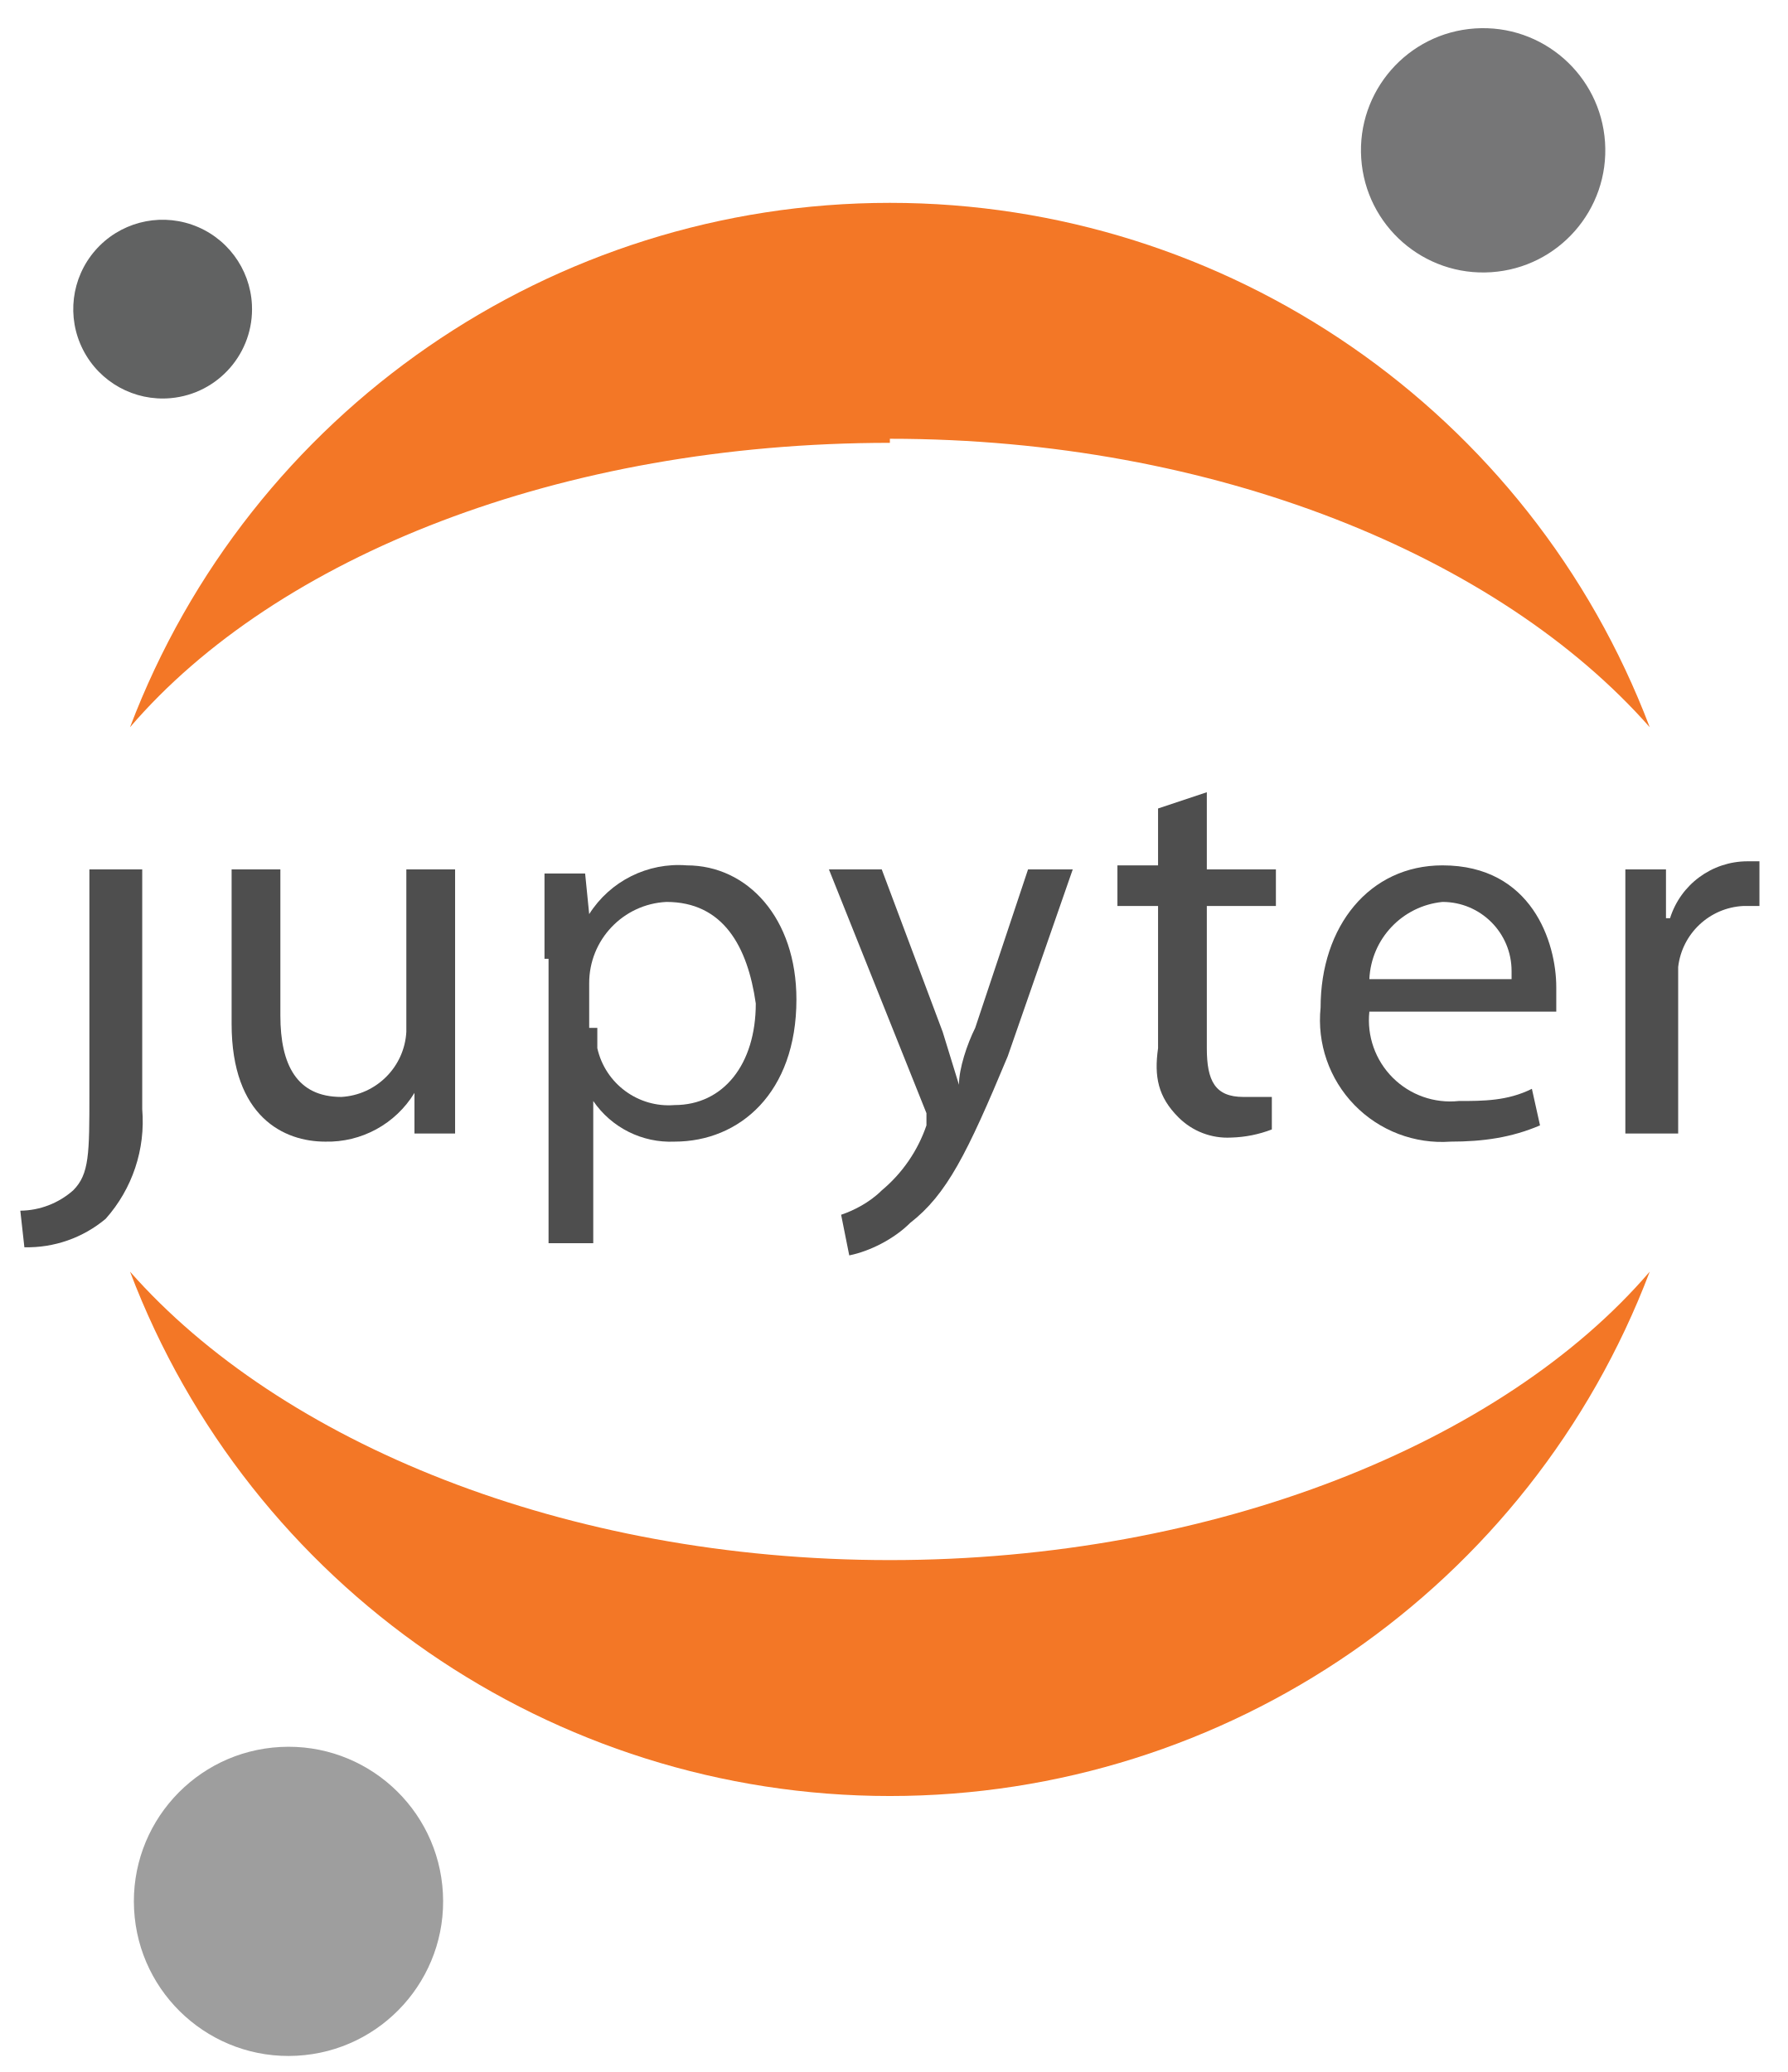
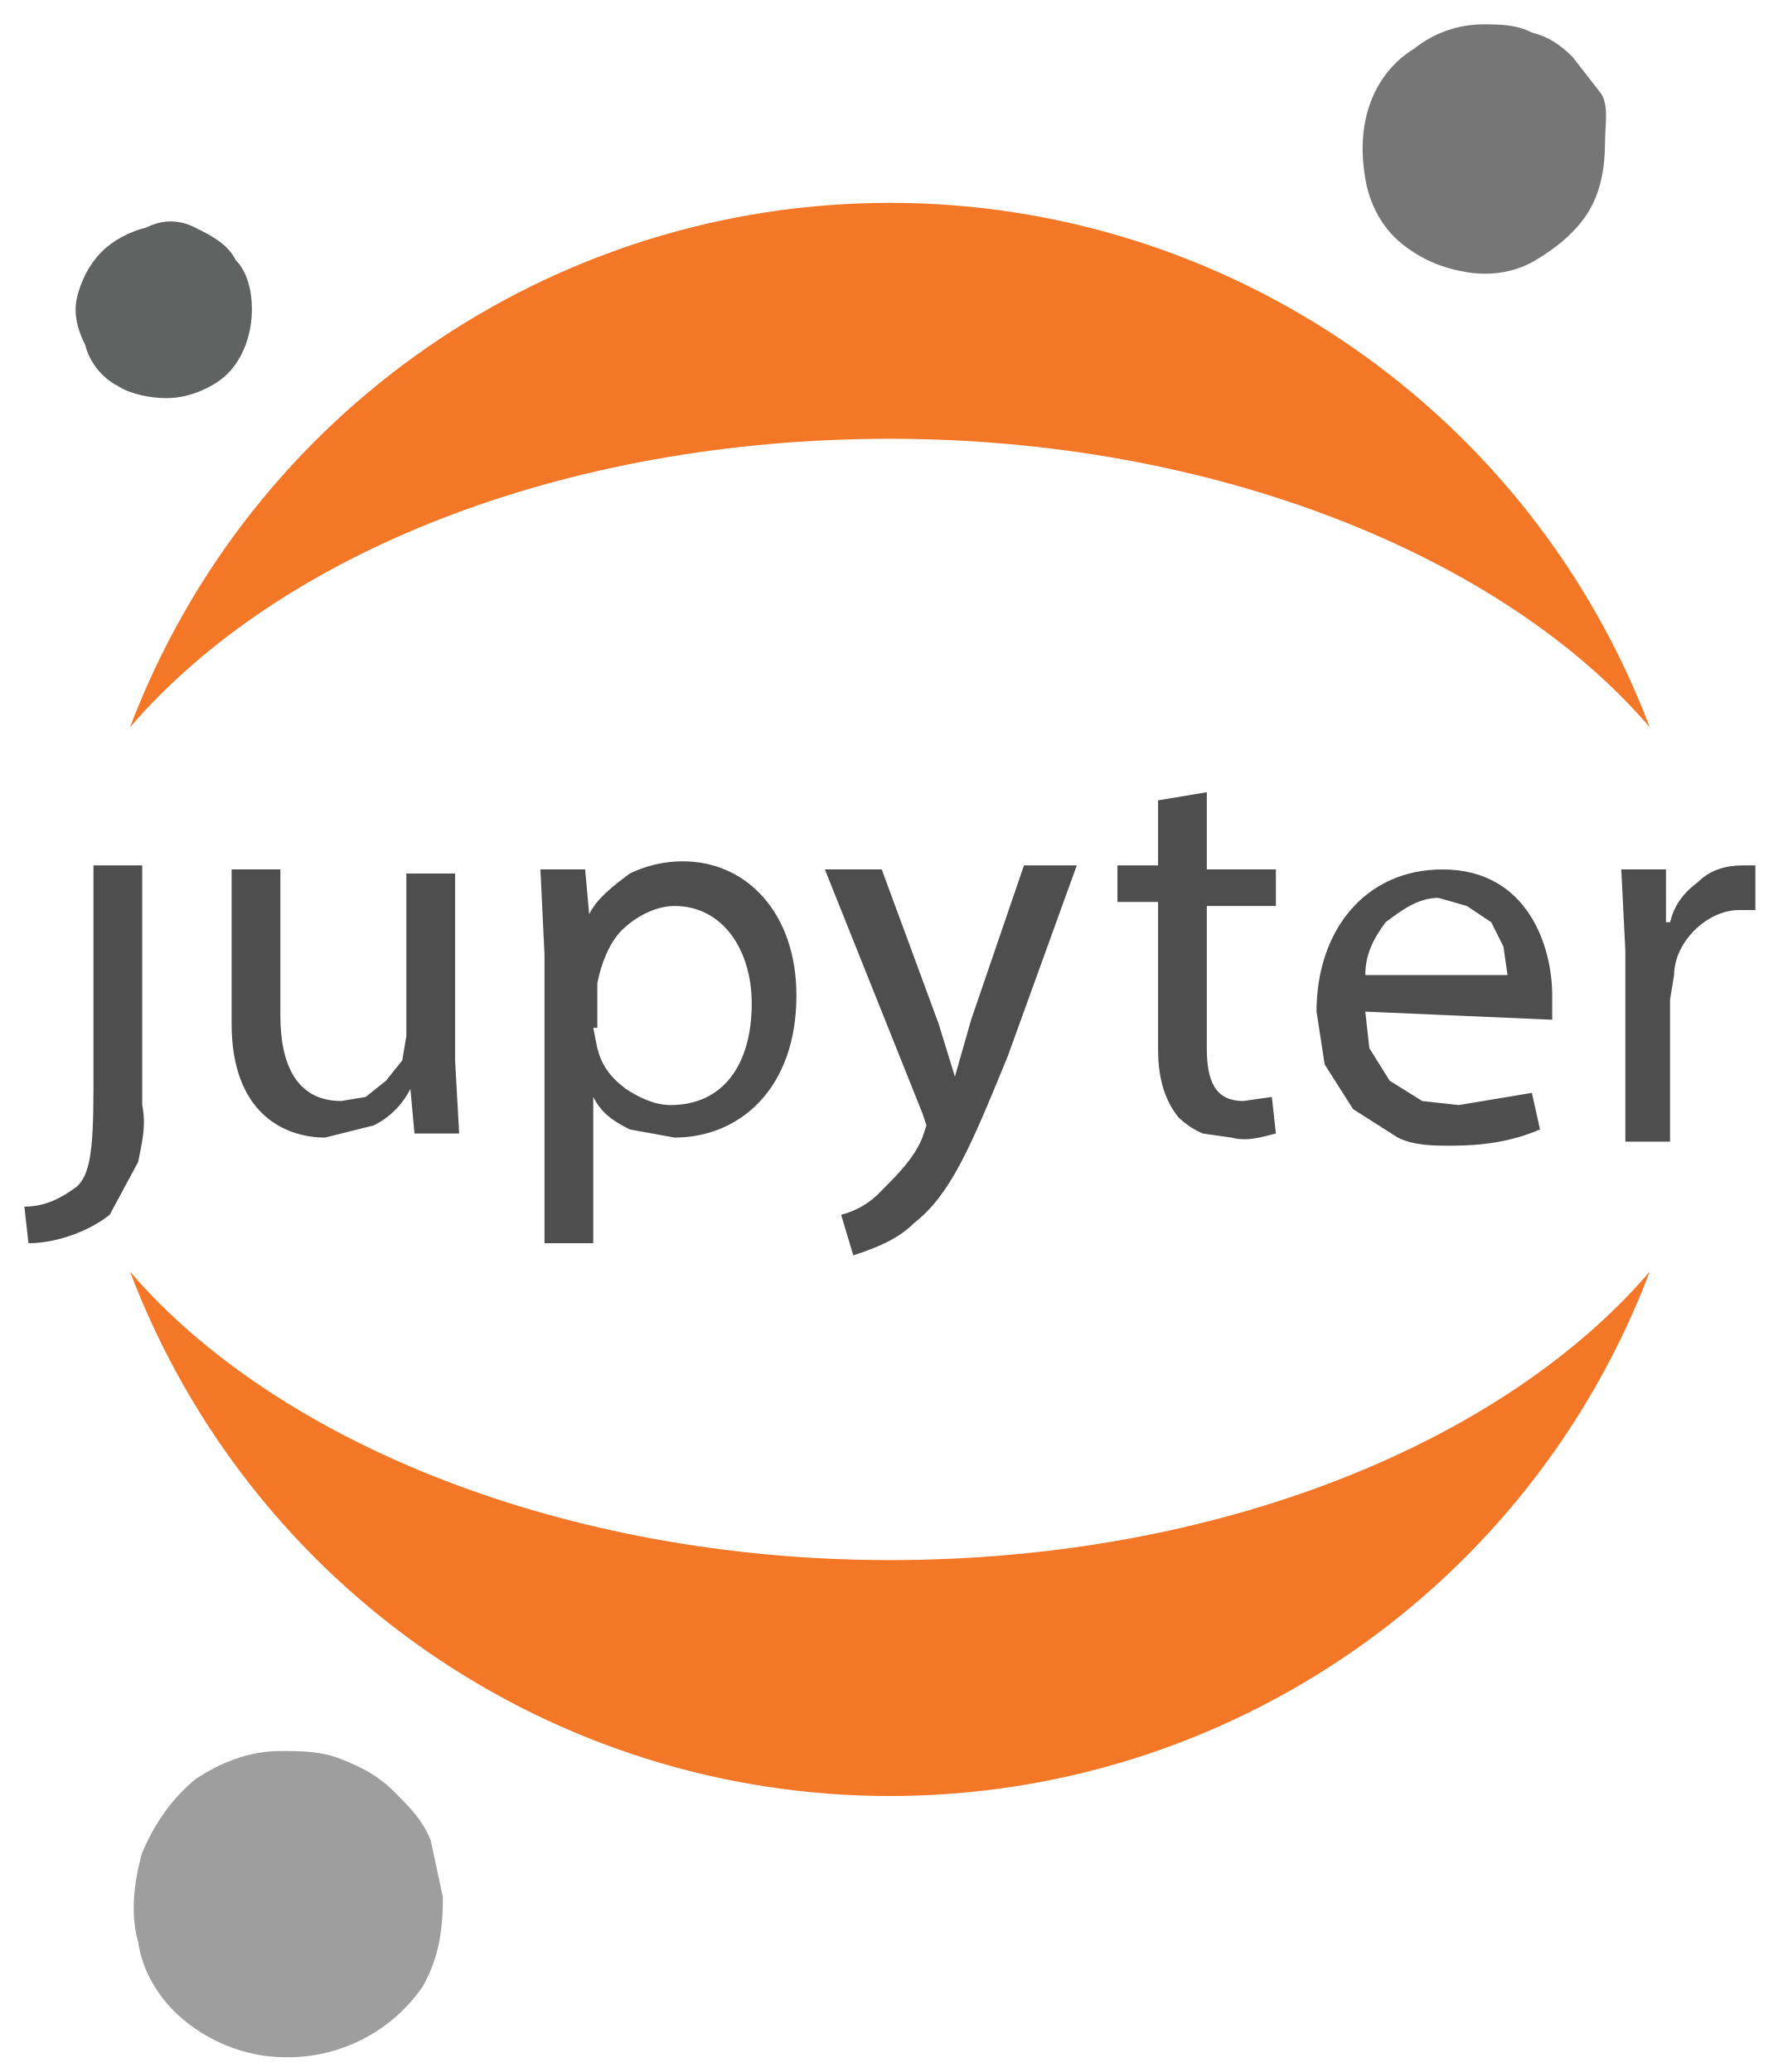
- <svg xmlns="http://www.w3.org/2000/svg" xmlns:xlink="http://www.w3.org/1999/xlink" width="44" height="51" version="2.0">
-   <g style="mix-blend-mode:normal">
-     <g style="mix-blend-mode:normal" fill="#4E4E4E">
-       <use xlink:href="#jupyter-logo_svg__jupyter-logo_svg__path0_fill" transform="translate(.5 21.4)" style="mix-blend-mode:normal" />
-       <use xlink:href="#jupyter-logo_svg__jupyter-logo_svg__path1_fill" transform="translate(5.7 21.4)" style="mix-blend-mode:normal" />
-       <use xlink:href="#jupyter-logo_svg__jupyter-logo_svg__path2_fill" transform="translate(13.4 21.3)" style="mix-blend-mode:normal" />
-       <use xlink:href="#jupyter-logo_svg__jupyter-logo_svg__path3_fill" transform="translate(20.4 21.4)" style="mix-blend-mode:normal" />
-       <use xlink:href="#jupyter-logo_svg__jupyter-logo_svg__path4_fill" transform="translate(27.5 19.5)" style="mix-blend-mode:normal" />
-       <use xlink:href="#jupyter-logo_svg__jupyter-logo_svg__path5_fill" transform="translate(32.5 21.3)" style="mix-blend-mode:normal" />
-       <use xlink:href="#jupyter-logo_svg__jupyter-logo_svg__path6_fill" transform="translate(40 21.2)" style="mix-blend-mode:normal" />
-     </g>
-     <g style="mix-blend-mode:normal">
-       <use xlink:href="#jupyter-logo_svg__jupyter-logo_svg__path7_fill" transform="translate(33.5 .7)" fill="#767677" style="mix-blend-mode:normal" />
-       <use xlink:href="#jupyter-logo_svg__jupyter-logo_svg__path8_fill" transform="translate(3.2 31.3)" fill="#F37726" style="mix-blend-mode:normal" />
-       <use xlink:href="#jupyter-logo_svg__jupyter-logo_svg__path9_fill" transform="translate(3.2 4.9)" fill="#F37726" style="mix-blend-mode:normal" />
-       <use xlink:href="#jupyter-logo_svg__jupyter-logo_svg__path10_fill" transform="translate(3.3 43)" fill="#9E9E9E" style="mix-blend-mode:normal" />
-       <use xlink:href="#jupyter-logo_svg__jupyter-logo_svg__path11_fill" transform="translate(1.9 5.4)" fill="#616262" style="mix-blend-mode:normal" />
-     </g>
-   </g>
-   <defs>
-     <path id="jupyter-logo_svg__jupyter-logo_svg__path1_fill" d="M5.5 4.8v1.7h-1v-1a2.5 2.5 0 01-2.2 1.2c-1 0-2.3-.6-2.3-2.9V0h1.2v3.6c0 1.2.4 2 1.5 2A1.7 1.7 0 004.3 4V0h1.2v4.7z" />
-     <path id="jupyter-logo_svg__jupyter-logo_svg__path6_fill" d="M0 2.2v-2h1v1.2h.1A2 2 0 013 0h.3v1.1h-.4a1.7 1.7 0 00-1.6 1.5v4.1H0V2.2z" />
-     <path id="jupyter-logo_svg__jupyter-logo_svg__path2_fill" d="M0 2.3V.2h1l.1 1A2.6 2.6 0 013.5 0C5 0 6.2 1.3 6.2 3.3c0 2.3-1.4 3.5-3 3.5a2.3 2.3 0 01-2-1v3.5H.1v-7zM1.3 4v.5a1.8 1.8 0 001.9 1.4c1.2 0 2-1 2-2.5C5 2 4.4.9 3 .9a2 2 0 00-1.9 2V4z" />
-     <path id="jupyter-logo_svg__jupyter-logo_svg__path3_fill" d="M1.3 0l1.5 4 .4 1.3c0-.4.2-1 .4-1.4L4.9 0H6L4.4 4.6C3.4 7 2.9 8 2 8.7c-.4.4-1 .7-1.5.8l-.2-1c.3-.1.7-.3 1-.6a3.6 3.6 0 001.1-1.6V6L0 0h1.3z" />
-     <path id="jupyter-logo_svg__jupyter-logo_svg__path4_fill" d="M2.2 0v1.9h1.7v.9H2.2v3.5c0 .8.2 1.2.9 1.2h.7v.8a3 3 0 01-1 .2A1.7 1.7 0 011.5 8C1 7.5.9 7 1 6.3V2.8H0v-1h1V.4L2.2 0z" />
-     <path id="jupyter-logo_svg__jupyter-logo_svg__path5_fill" d="M1.2 3.6a2 2 0 002.2 2.2c.6 0 1.2 0 1.8-.3l.2.9c-.7.3-1.4.4-2.2.4A3 3 0 010 3.5C0 1.5 1.2 0 3 0c2.2 0 2.8 1.9 2.8 3v.6H1.2zm3.5-1A1.7 1.7 0 003 .9a2 2 0 00-1.8 1.9h3.5z" />
-     <path id="jupyter-logo_svg__jupyter-logo_svg__path0_fill" d="M1.7 5.5c0 1.5 0 2-.4 2.4a2 2 0 01-1.3.5l.1.9a3 3 0 002-.7A3.6 3.6 0 003 5.9V0H1.7v5.4z" />
-     <path id="jupyter-logo_svg__jupyter-logo_svg__path7_fill" d="M6 2.8a3 3 0 11-6 .4 3 3 0 016-.4z" />
-     <path id="jupyter-logo_svg__jupyter-logo_svg__path8_fill" d="M18.7 7.1c-8 0-15-2.9-18.7-7.1a20 20 0 0037.4 0c-3.6 4.2-10.7 7.1-18.7 7.1z" />
-     <path id="jupyter-logo_svg__jupyter-logo_svg__path9_fill" d="M18.7 5.9c8 0 15 2.9 18.7 7.1A20 20 0 000 13c3.6-4.2 10.6-7 18.7-7z" />
-     <path id="jupyter-logo_svg__jupyter-logo_svg__path10_fill" d="M7.6 3.6A3.8 3.8 0 110 4a3.8 3.8 0 017.6-.4z" />
-     <path id="jupyter-logo_svg__jupyter-logo_svg__path11_fill" d="M2.3 4.4a2.2 2.2 0 112-2.3 2.2 2.2 0 01-2 2.3z" />
-   </defs>
+ <svg xmlns="http://www.w3.org/2000/svg" viewBox="0 0 44 51">
+   <path d="M2.3 26.8c0 1.6-.1 2.1-.4 2.4-.4.3-.8.5-1.3.5l.1.9c.7 0 1.5-.3 2-.7l.7-1.3c.1-.5.2-.9.1-1.4v-5.9H2.3v5.5zm8.9-.7l.1 1.8h-1.1l-.1-1.1a2 2 0 01-.9.9L8 28c-1 0-2.3-.6-2.3-2.8v-3.8h1.2V25c0 1.2.4 2.1 1.5 2.1L9 27l.5-.4.4-.5.1-.6v-4h1.2v4.6zm2.2-2.6l-.1-2.1h1.1l.1 1.1c.2-.4.6-.7 1-1a3 3 0 011.3-.3c1.6 0 2.8 1.3 2.8 3.3 0 2.3-1.4 3.5-3 3.5l-1.1-.2c-.4-.2-.7-.4-.9-.8v3.6h-1.2v-7.1zm1.2 1.8l.1.5c.1.4.3.7.7 1 .3.2.7.4 1.1.4 1.3 0 2-1 2-2.5 0-1.3-.7-2.4-1.9-2.4-.5 0-1 .3-1.3.6s-.5.8-.6 1.3v1.1zm7.1-3.9l1.4 3.8.4 1.3.4-1.4 1.3-3.8h1.3L24.8 26c-.9 2.2-1.4 3.4-2.3 4.1-.4.4-.9.6-1.5.8l-.3-1a2 2 0 001-.6c.4-.4.8-.8 1-1.3l.1-.3-.1-.3-2.4-6h1.4zm8-1.9v1.9h1.7v.9h-1.7v3.5c0 .8.2 1.3.9 1.3l.7-.1.1.9c-.4.1-.7.2-1.1.1l-.7-.1a2 2 0 01-.6-.4c-.4-.5-.5-1.1-.5-1.7v-3.6h-1v-.9h1v-1.6l1.2-.2zm3.9 5.4l.1.9.5.8.8.5.9.1 1.8-.3.2.9c-.7.3-1.4.4-2.2.4-.4 0-.9 0-1.3-.2l-1.1-.7-.7-1.1-.2-1.3c0-2 1.2-3.5 3.1-3.5 2.1 0 2.7 1.9 2.7 3.1v.6l-4.6-.2zm3.5-.9l-.1-.7-.3-.6-.6-.4-.7-.2c-.5 0-.9.3-1.3.6-.3.4-.5.8-.5 1.3h3.5zm2.9-.6l-.1-2H41v1.3h.1c.1-.4.3-.7.7-1 .3-.3.7-.4 1.1-.4h.3v1.1h-.4c-.4 0-.8.2-1.1.5-.3.3-.5.7-.5 1.1l-.1.6v3.5H40v-4.7z" fill="#4e4e4e" />
+   <path d="M39.5 3.5c0 .6-.1 1.2-.4 1.7-.3.5-.8.9-1.3 1.2-.5.3-1.1.4-1.7.3-.6-.1-1.1-.3-1.6-.7-.5-.4-.8-1-.9-1.6-.1-.6-.1-1.2.1-1.8s.6-1.1 1.1-1.4c.5-.4 1.1-.6 1.7-.6.4 0 .8 0 1.2.2.4.1.7.3 1 .6l.7.9c.2.3.1.8.1 1.2z" fill="#767677" />
+   <path d="M21.9 38.4c-8 0-15.1-2.9-18.7-7.1a20 20 0 0037.4 0C37 35.5 30 38.4 21.9 38.4zm0-27.6c8 0 15.1 2.9 18.7 7.1a20 20 0 00-37.4 0c3.7-4.3 10.7-7.1 18.7-7.1z" fill="#f37726" />
+   <path d="M10.9 46.7c0 .8-.1 1.5-.5 2.2a4 4 0 01-1.7 1.4c-.7.3-1.4.4-2.2.3a4 4 0 01-2-.9c-.6-.5-1-1.2-1.1-1.9-.2-.7-.1-1.5.1-2.2.3-.7.7-1.3 1.3-1.8.6-.4 1.3-.7 2.1-.7.5 0 1 0 1.5.2s.9.4 1.3.8.7.7.9 1.2l.3 1.4z" fill="#9e9e9e" />
+   <path d="M4.1 9.8c-.4 0-.9-.1-1.2-.3-.4-.2-.7-.6-.8-1-.2-.4-.3-.8-.2-1.2s.3-.8.6-1.1c.3-.3.7-.5 1.1-.6.4-.2.8-.2 1.2 0 .4.2.8.4 1 .8.3.3.4.8.4 1.2 0 .6-.2 1.2-.6 1.6-.3.3-.9.6-1.5.6z" fill="#616262" />
</svg>
